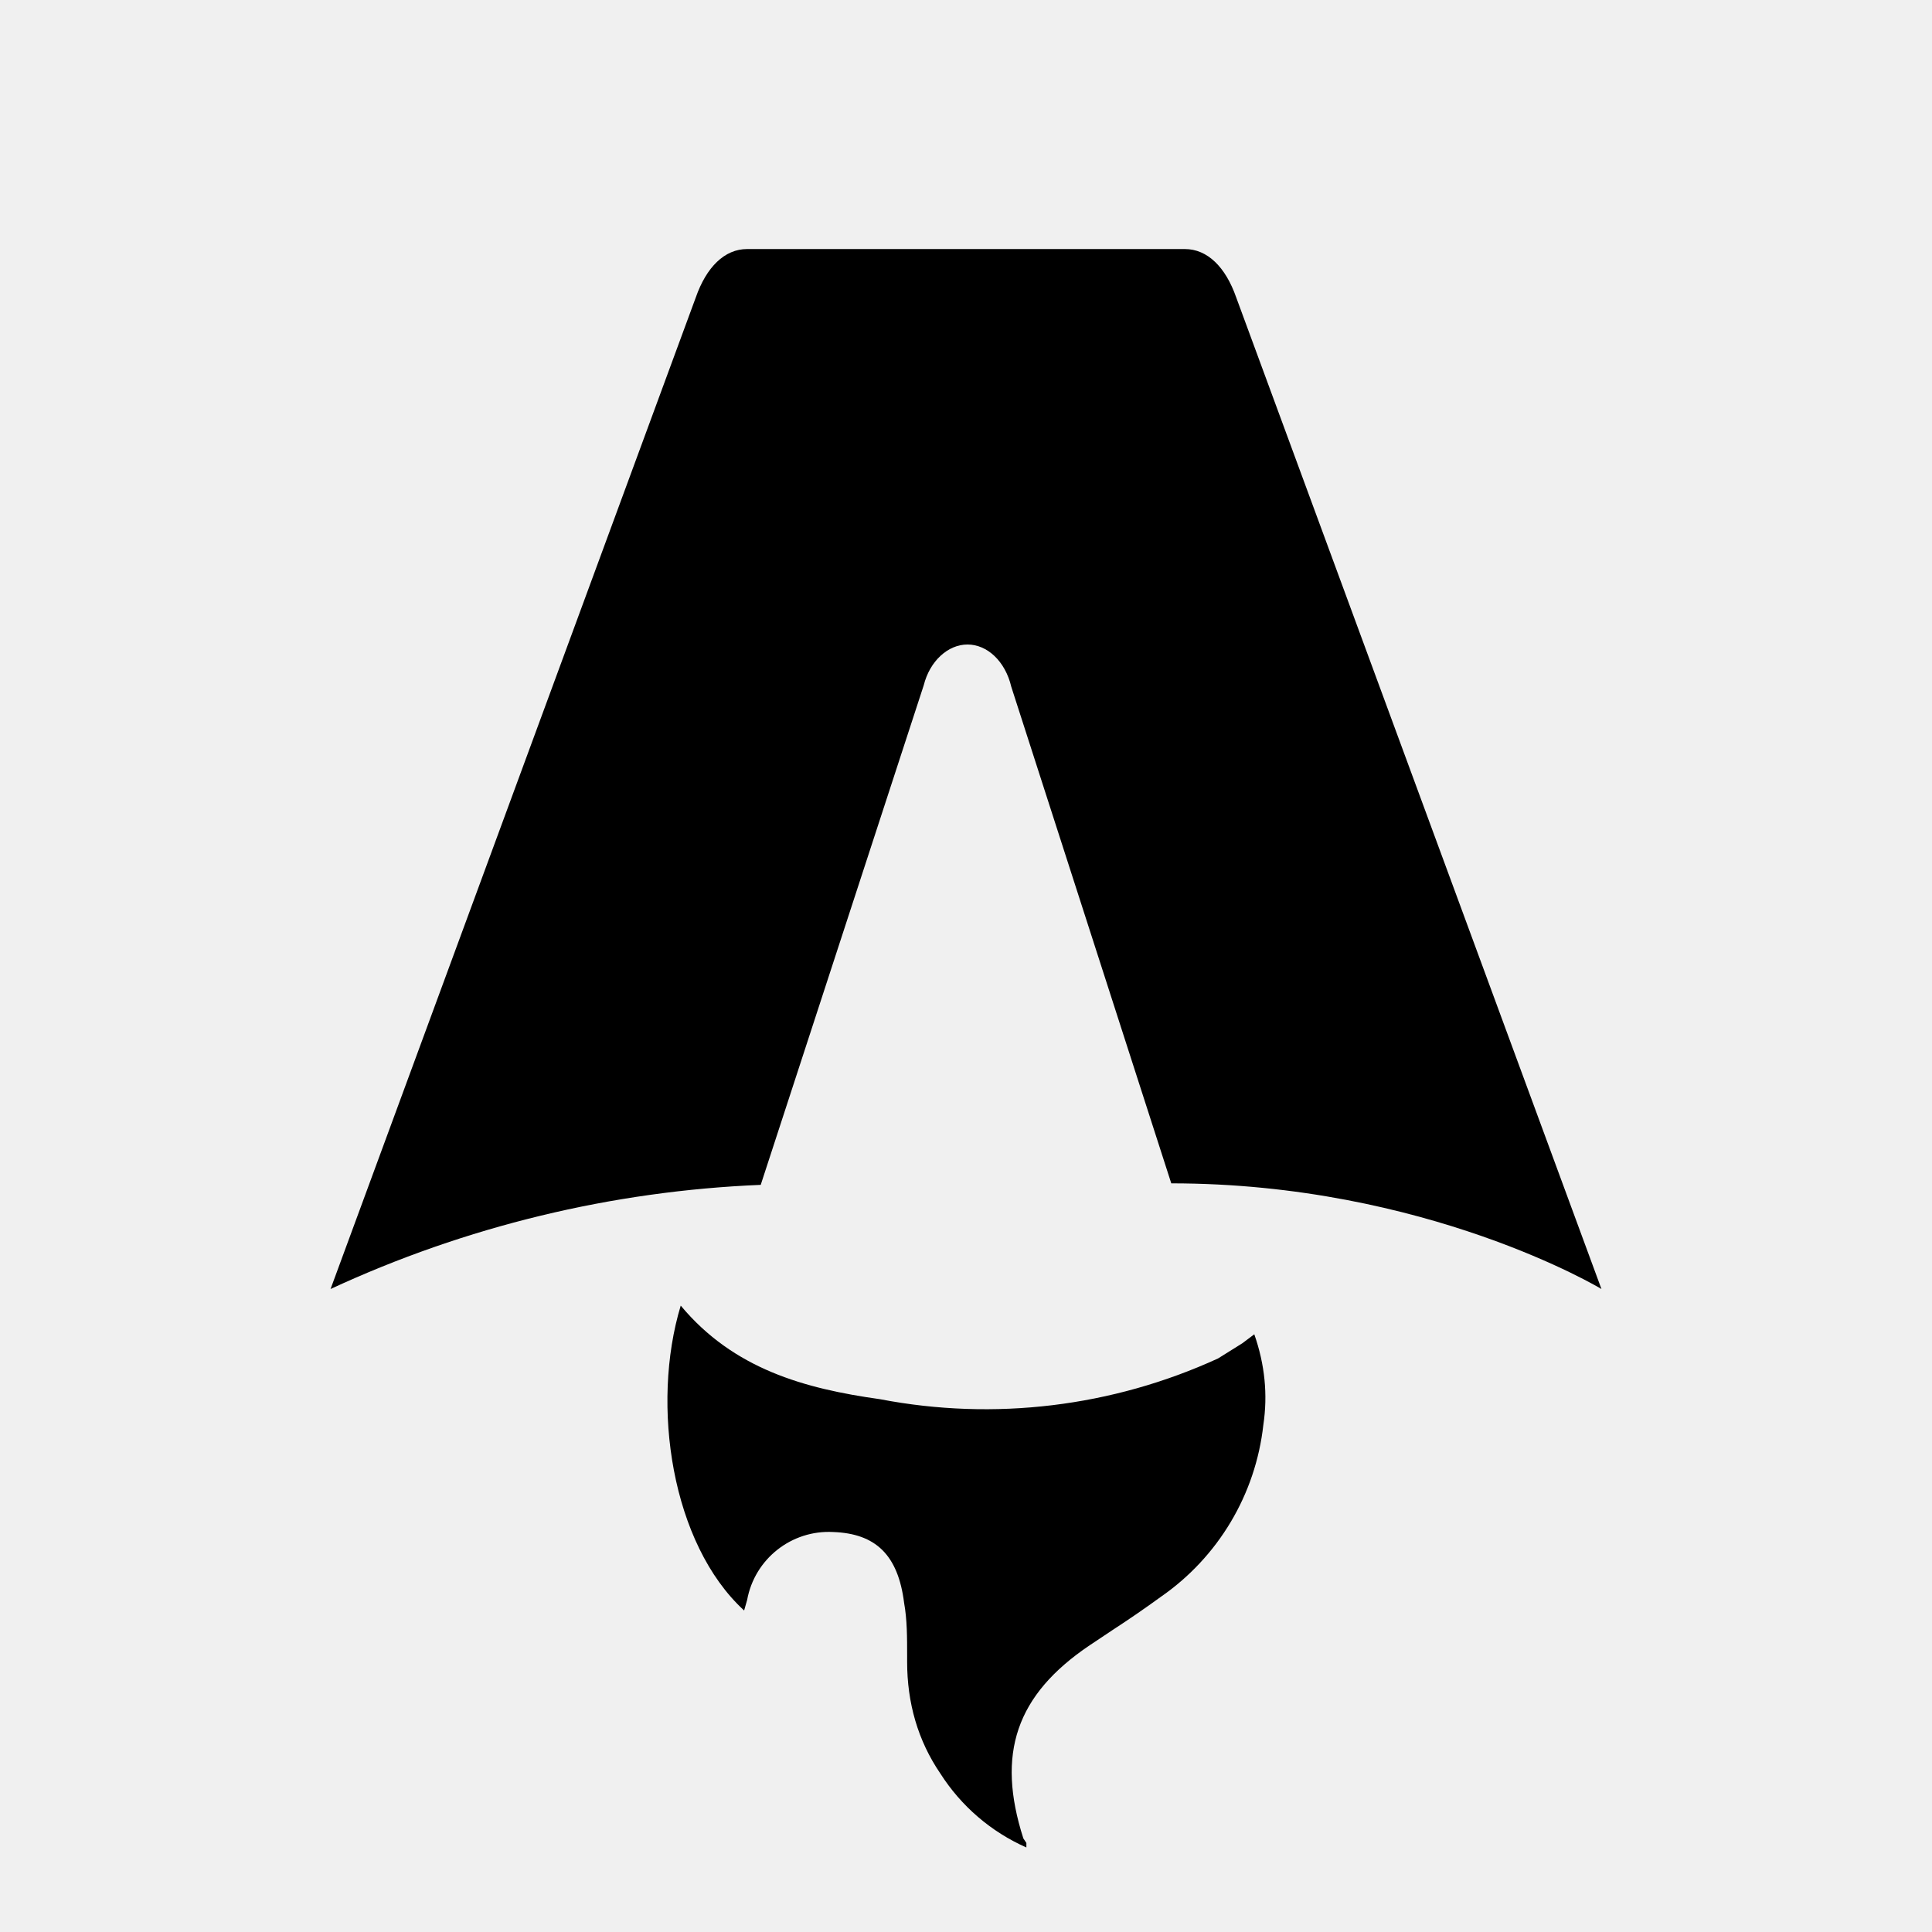
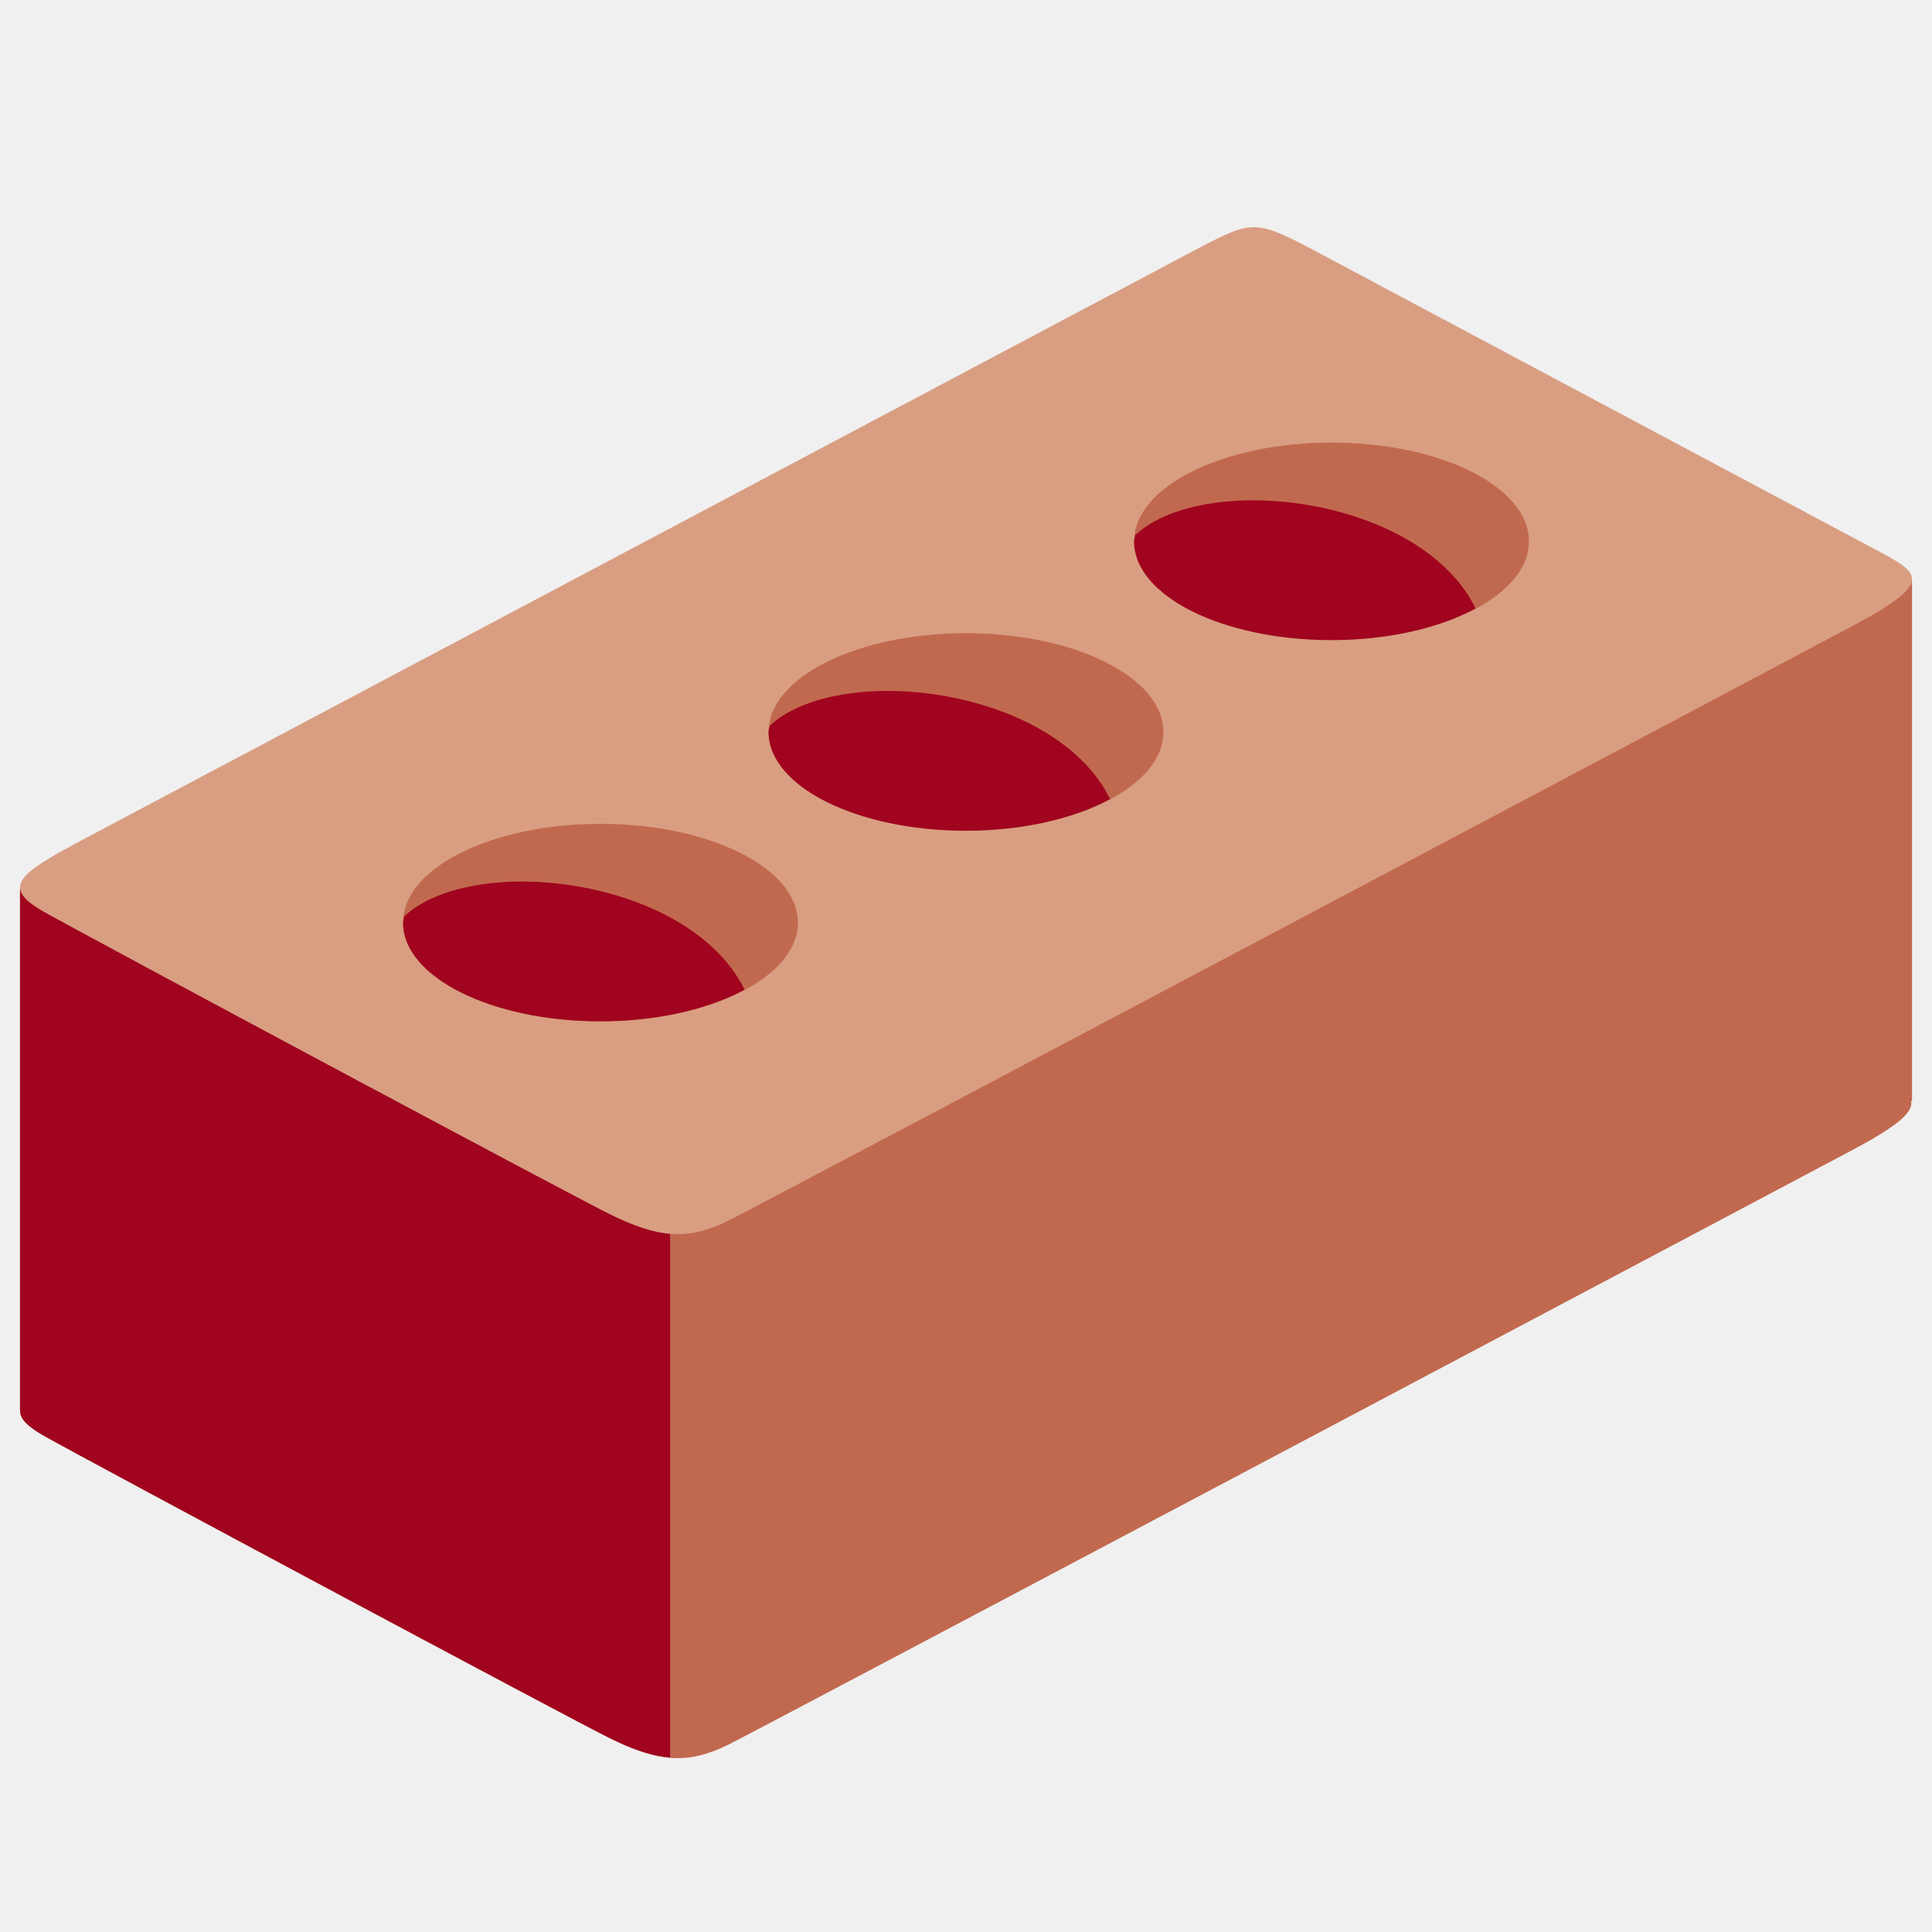
- <svg xmlns="http://www.w3.org/2000/svg" fill="none" viewBox="0 0 128 128">
-   <path d="M50.4 78.5a75.1 75.1 0 0 0-28.5 6.9l24.2-65.7c.7-2 1.9-3.2 3.4-3.2h29c1.5 0 2.7 1.2 3.4 3.2l24.2 65.7s-11.6-7-28.5-7L67 45.5c-.4-1.7-1.6-2.8-2.9-2.8-1.3 0-2.5 1.1-2.9 2.7L50.4 78.5Zm-1.1 28.2Zm-4.2-20.2c-2 6.6-.6 15.8 4.2 20.2a17.5 17.5 0 0 1 .2-.7 5.5 5.5 0 0 1 5.7-4.5c2.8.1 4.3 1.5 4.7 4.7.2 1.1.2 2.3.2 3.5v.4c0 2.7.7 5.2 2.2 7.4a13 13 0 0 0 5.7 4.9v-.3l-.2-.3c-1.8-5.6-.5-9.5 4.4-12.8l1.5-1a73 73 0 0 0 3.2-2.2 16 16 0 0 0 6.8-11.4c.3-2 .1-4-.6-6l-.8.6-1.6 1a37 37 0 0 1-22.4 2.7c-5-.7-9.7-2-13.2-6.2Z" />
-   <style>
-         path { fill: #000; }
-         @media (prefers-color-scheme: dark) {
-             path { fill: #FFF; }
-         }
-     </style>
+ <svg xmlns="http://www.w3.org/2000/svg" width="800px" height="800px" viewBox="0 0 36 36" aria-hidden="true" role="img" class="iconify iconify--twemoji" preserveAspectRatio="xMidYMid meet">
+   <path fill="#C1694F" d="M35.627 10.826L.373 16.56v9.722h.004c-.012.149.129.295.443.473c.727.412 9.835 5.286 10.553 5.639c.895.439 1.441.493 2.206.112c.626-.312 19.236-10.173 20.932-11.074c.863-.459 1.146-.711 1.099-.919h.018v-9.687z" />
+   <path fill="#A0041E" d="M.373 16.56v9.722h.004c-.012.149.129.295.443.473c.727.412 9.835 5.286 10.553 5.639c.432.212.781.329 1.114.356V16.56H.373z" />
+   <path fill="#D99E82" d="M22.224 4.682c1.076-.558 1.113-.628 2.249-.024c1.136.604 9.846 5.248 10.487 5.589c.814.434 1.112.591-.449 1.421c-1.696.902-20.306 10.763-20.932 11.074c-.765.381-1.311.327-2.206-.112c-.718-.352-9.826-5.226-10.553-5.639c-.82-.465-.482-.706.769-1.37L22.224 4.682z" />
+   <ellipse fill="#C1694F" cx="11.189" cy="17.191" rx="3.679" ry="1.84" />
+   <path fill="#A0041E" d="M11.642 16.734c-1.569-.516-3.352-.369-4.108.339c-.005.04-.024.078-.024.118c0 1.016 1.647 1.84 3.679 1.84c1.063 0 2.013-.229 2.684-.589c-.333-.692-1.086-1.332-2.231-1.708z" />
+   <ellipse fill="#C1694F" cx="18" cy="13.639" rx="3.679" ry="1.84" />
+   <path fill="#A0041E" d="M18.453 13.182c-1.569-.516-3.352-.369-4.108.339c-.005.04-.024.078-.024.118c0 1.016 1.647 1.84 3.679 1.84c1.063 0 2.013-.229 2.684-.589c-.333-.692-1.086-1.332-2.231-1.708z" />
+   <ellipse fill="#C1694F" cx="24.811" cy="10.087" rx="3.679" ry="1.84" />
+   <path fill="#A0041E" d="M25.264 9.63c-1.569-.516-3.352-.369-4.108.339c-.005.04-.024.078-.024.118c0 1.016 1.647 1.84 3.679 1.84c1.063 0 2.012-.229 2.684-.589c-.333-.692-1.086-1.332-2.231-1.708z" />
</svg>
